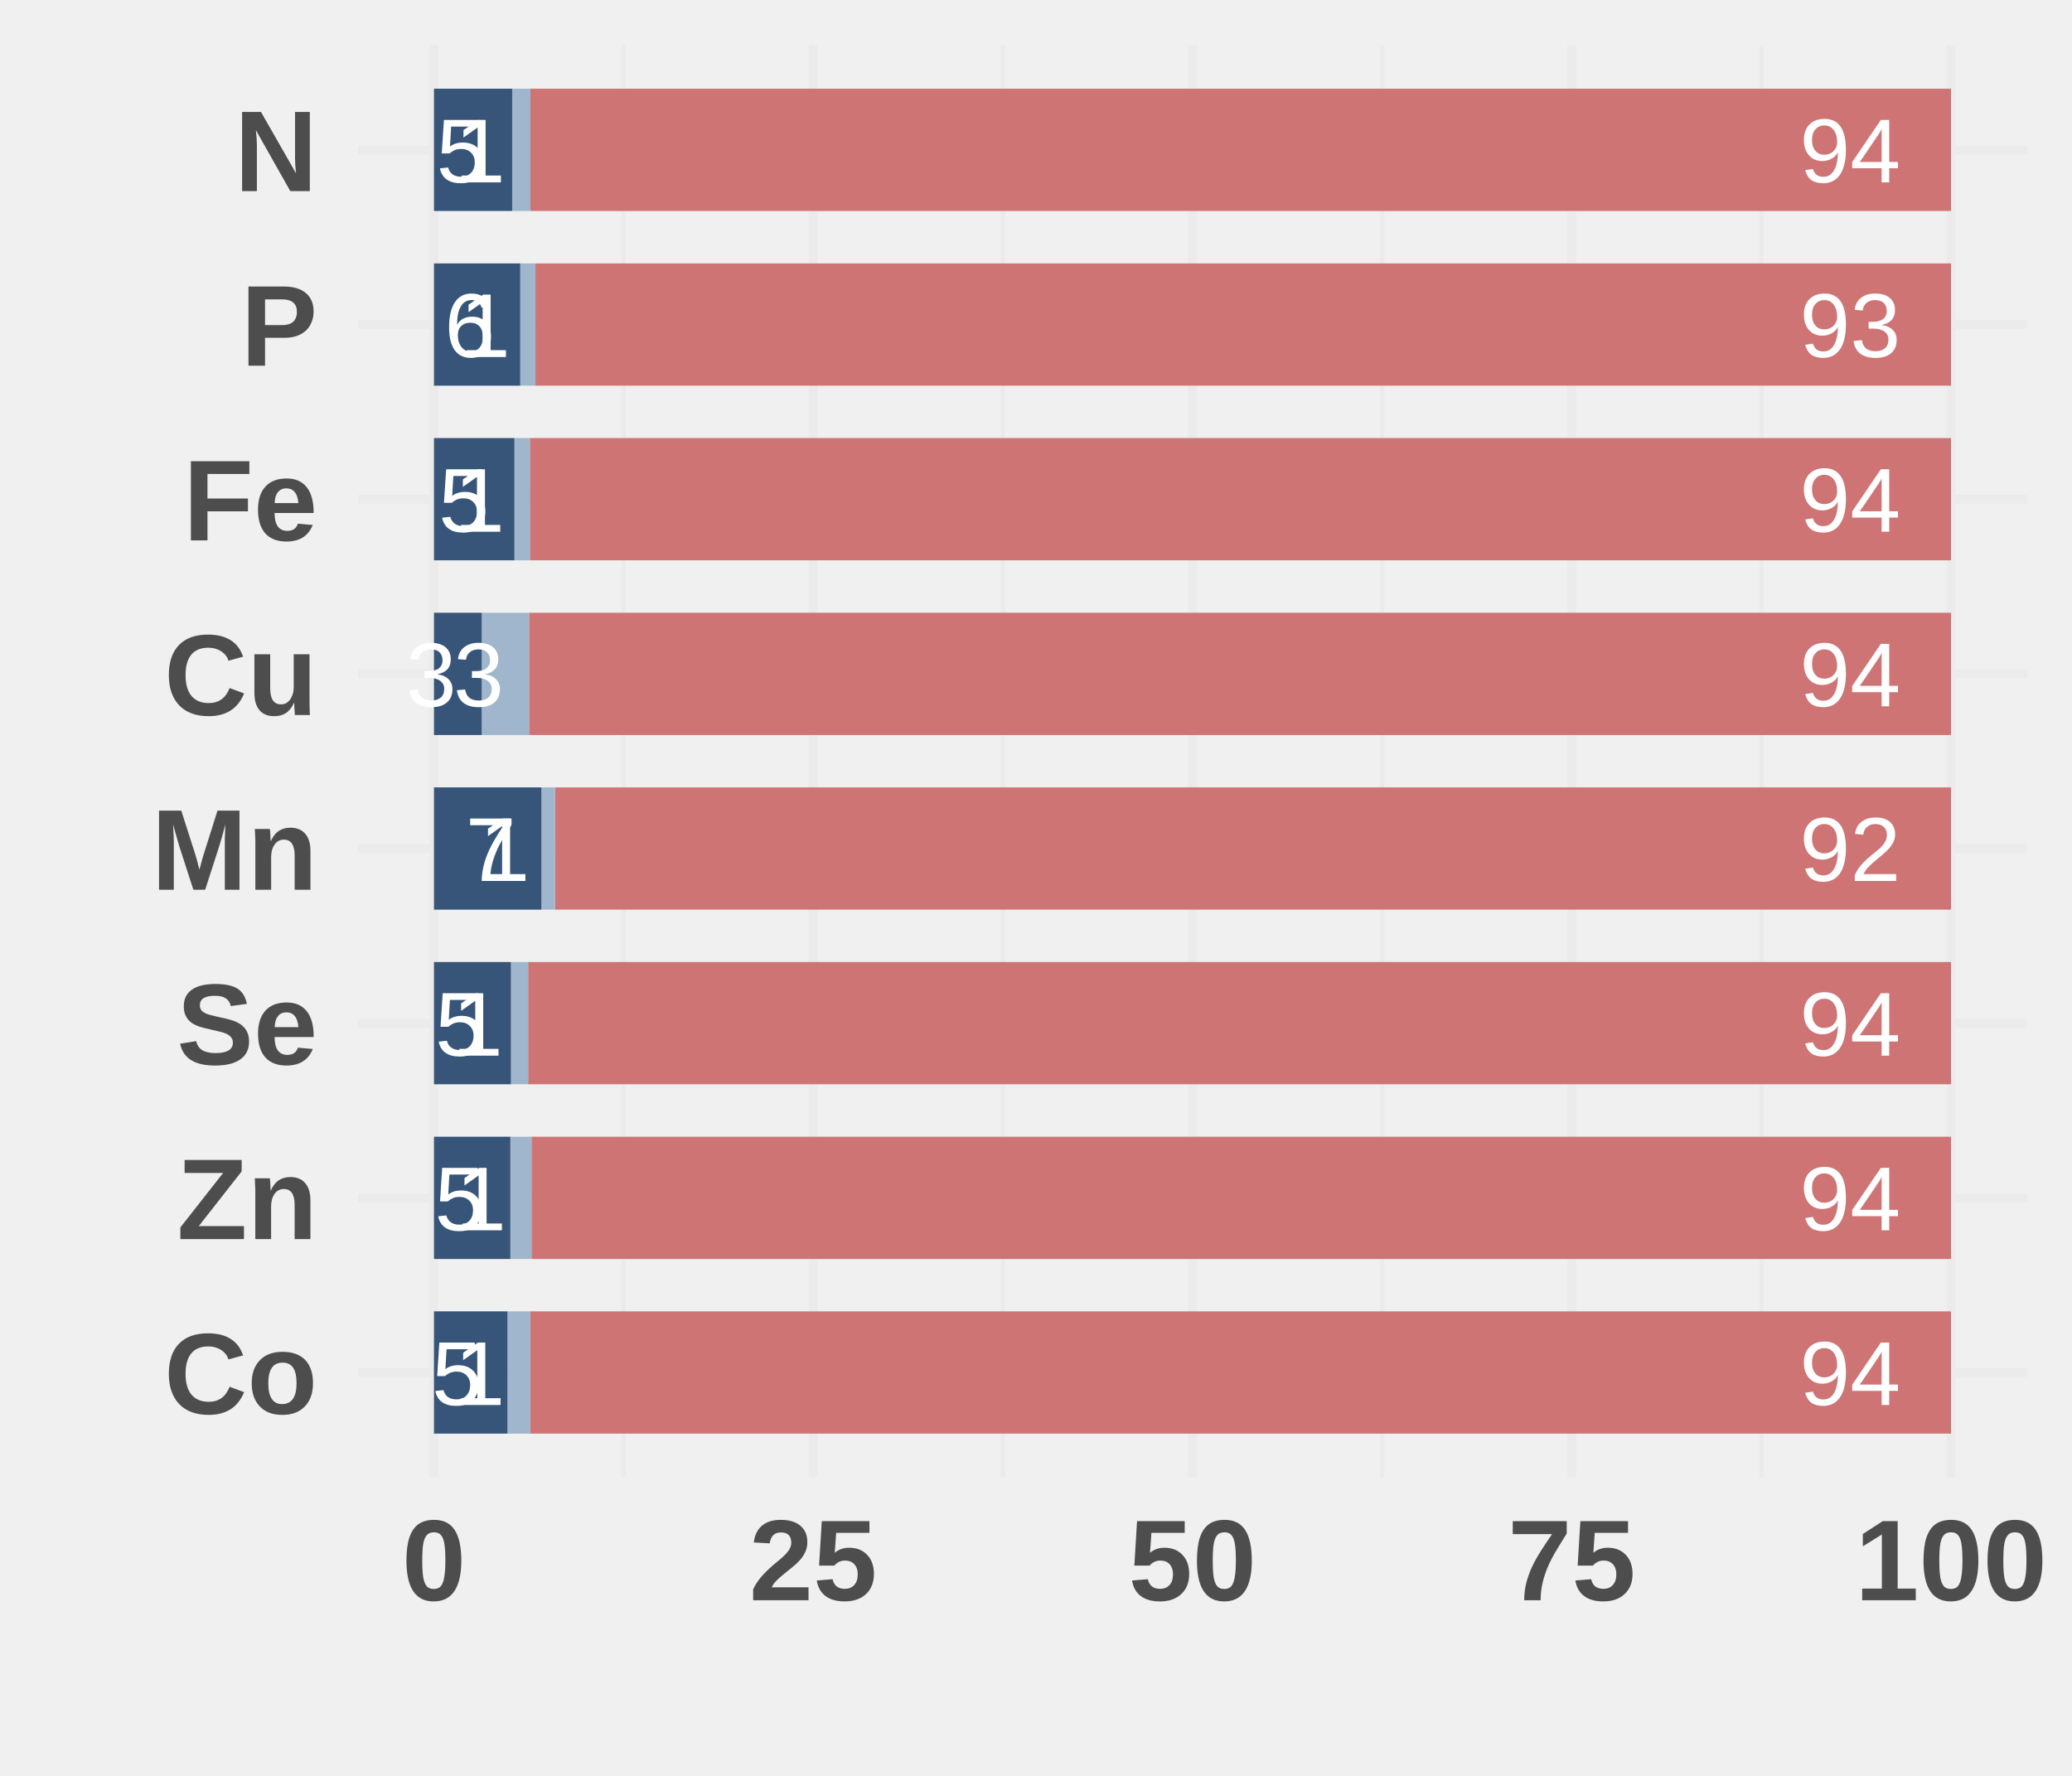
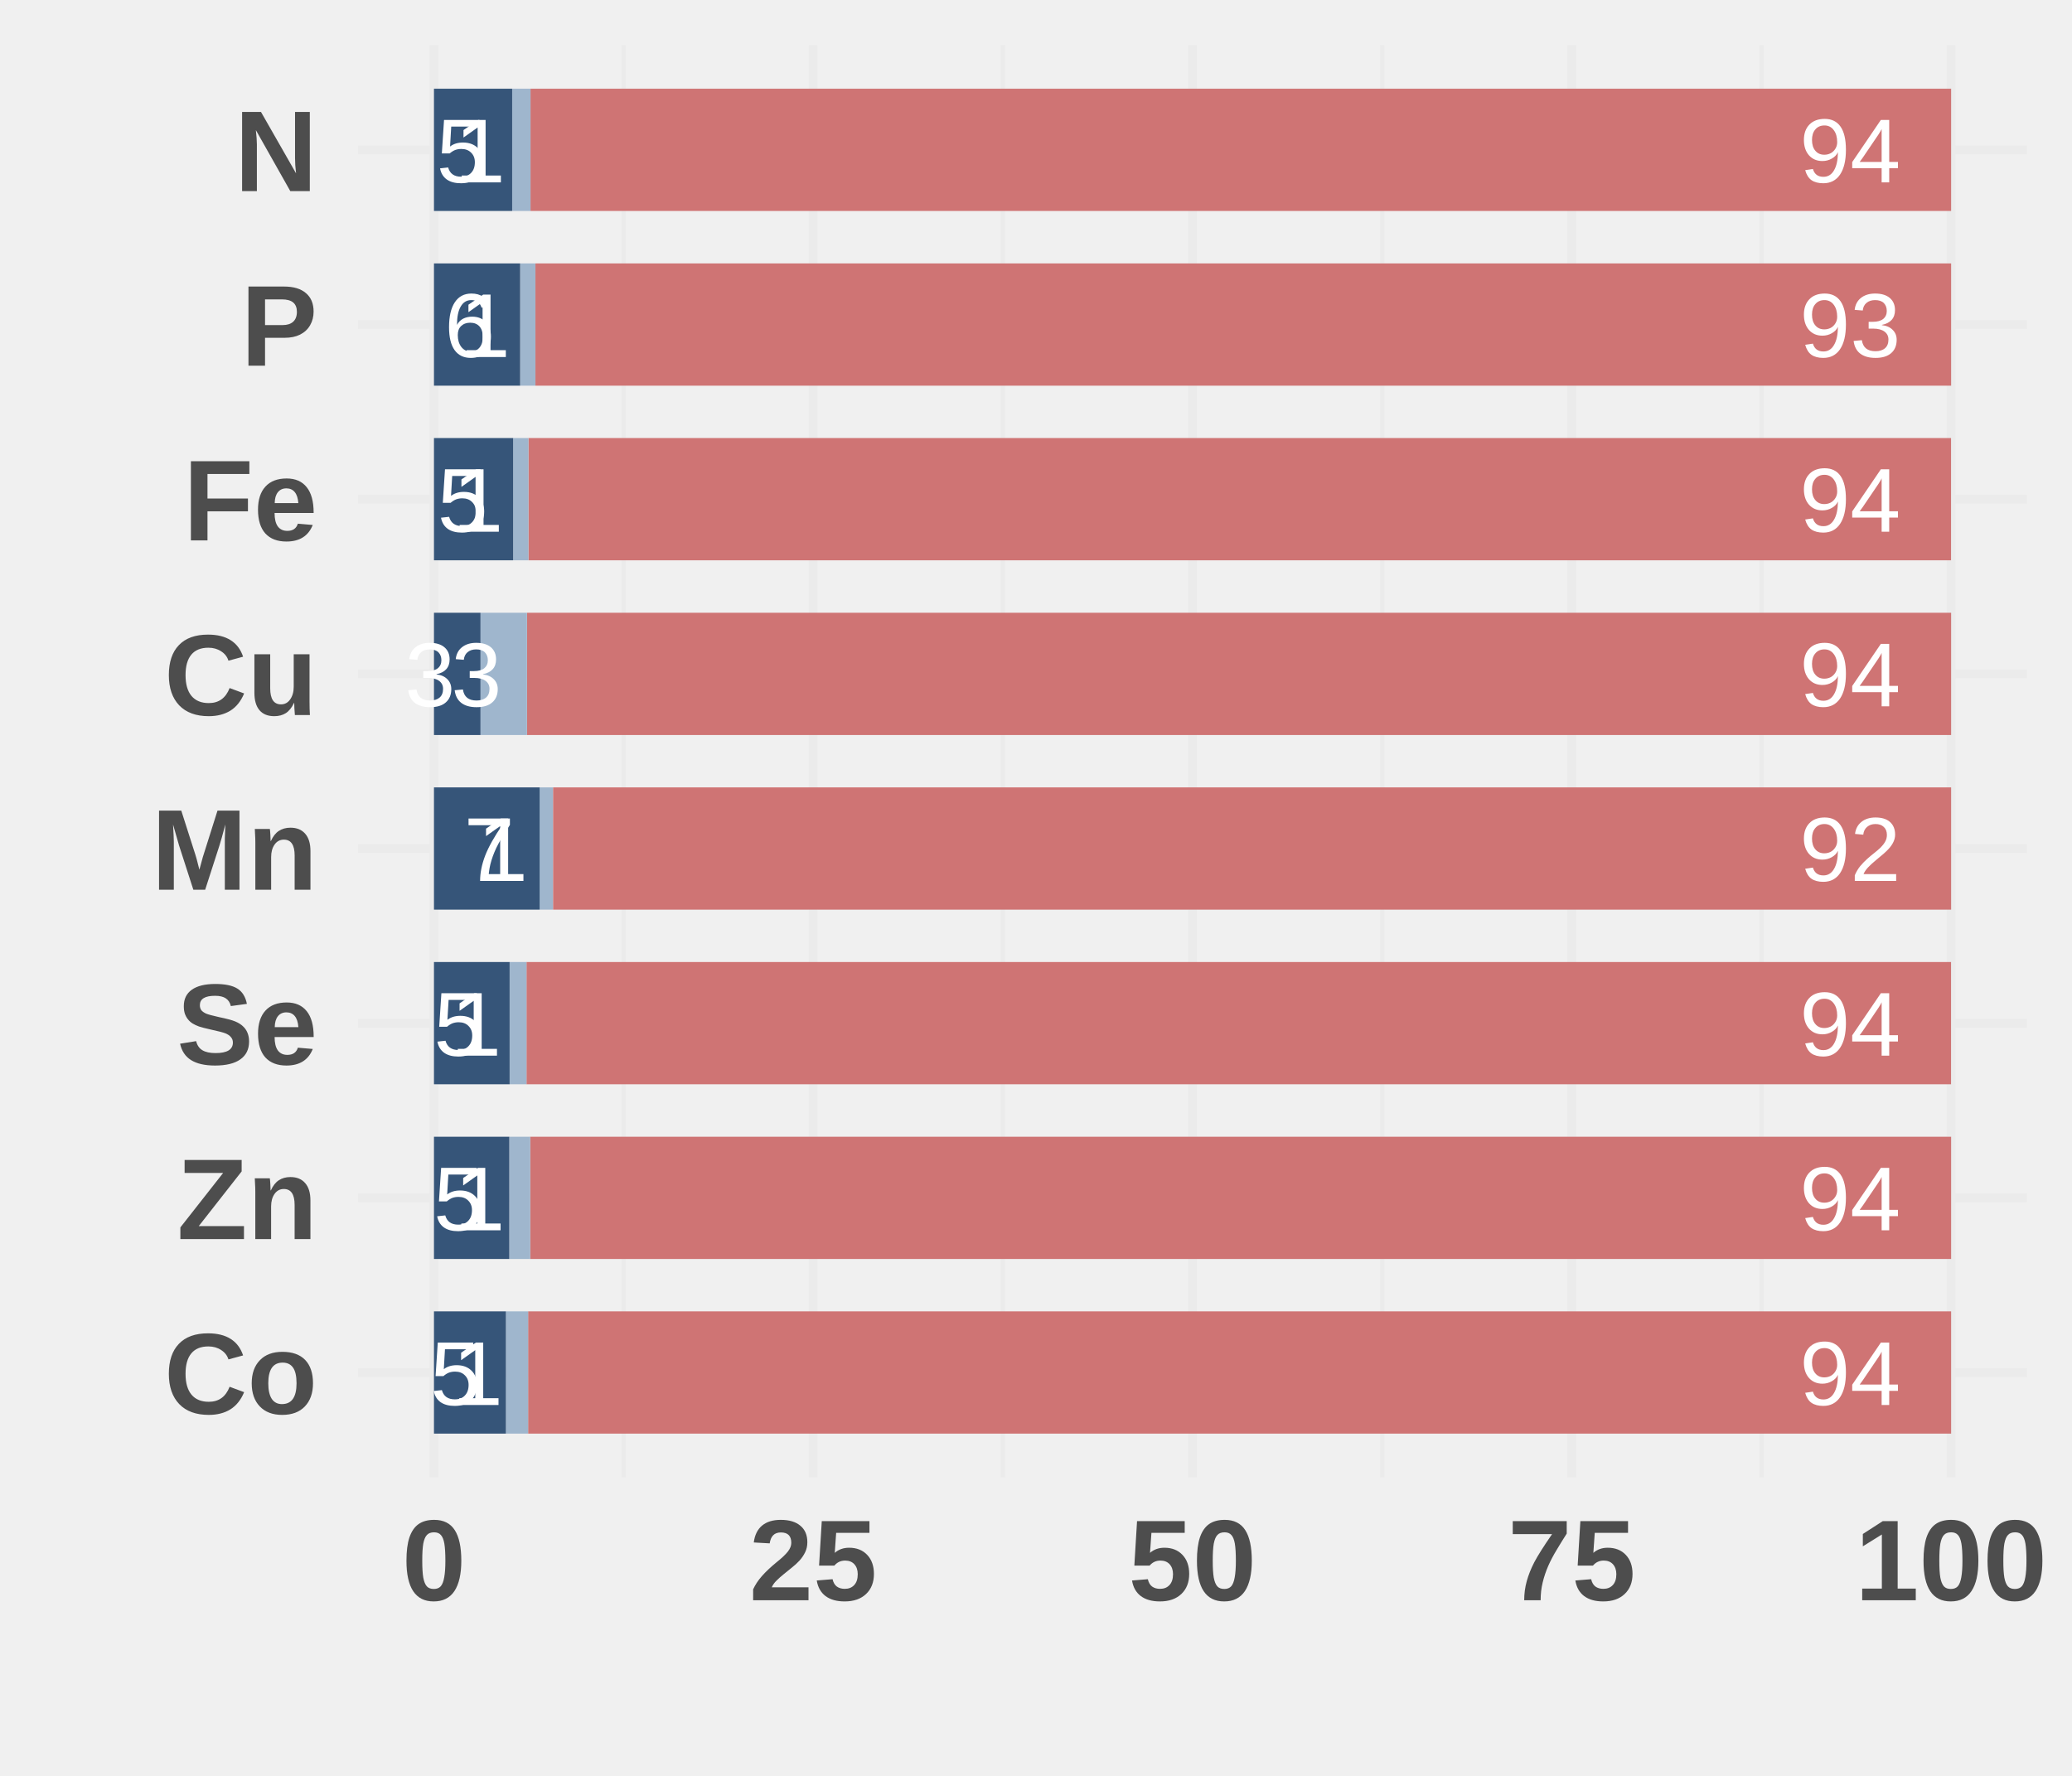
<svg xmlns="http://www.w3.org/2000/svg" class="svglite" width="252.00pt" height="216.00pt" viewBox="0 0 252.00 216.00">
  <defs>
    <style type="text/css">
    .svglite line, .svglite polyline, .svglite polygon, .svglite path, .svglite rect, .svglite circle {
      fill: none;
      stroke: #000000;
      stroke-linecap: round;
      stroke-linejoin: round;
      stroke-miterlimit: 10.00;
    }
    .svglite text {
      white-space: pre;
    }
  </style>
  </defs>
  <rect width="100%" height="100%" style="stroke: none; fill: none;" />
  <defs>
    <clipPath id="cpMC4wMHwyNTIuMDB8MC4wMHwyMTYuMDA=">
      <rect x="0.00" y="0.00" width="252.00" height="216.00" />
    </clipPath>
  </defs>
  <g clip-path="url(#cpMC4wMHwyNTIuMDB8MC4wMHwyMTYuMDA=)">
</g>
  <defs>
    <clipPath id="cpNDMuNTV8MjQ2LjUyfDUuNDh8MTc5LjY5">
      <rect x="43.55" y="5.48" width="202.97" height="174.21" />
    </clipPath>
  </defs>
  <g clip-path="url(#cpNDMuNTV8MjQ2LjUyfDUuNDh8MTc5LjY5)">
    <polyline points="75.84,179.69 75.84,5.48 " style="stroke-width: 0.53; stroke: #EBEBEB; stroke-linecap: butt;" />
    <polyline points="121.97,179.69 121.97,5.48 " style="stroke-width: 0.53; stroke: #EBEBEB; stroke-linecap: butt;" />
    <polyline points="168.10,179.69 168.10,5.48 " style="stroke-width: 0.53; stroke: #EBEBEB; stroke-linecap: butt;" />
    <polyline points="214.23,179.69 214.23,5.48 " style="stroke-width: 0.53; stroke: #EBEBEB; stroke-linecap: butt;" />
    <polyline points="43.55,166.94 246.52,166.94 " style="stroke-width: 1.07; stroke: #EBEBEB; stroke-linecap: butt;" />
    <polyline points="43.55,145.70 246.52,145.70 " style="stroke-width: 1.07; stroke: #EBEBEB; stroke-linecap: butt;" />
    <polyline points="43.55,124.45 246.52,124.45 " style="stroke-width: 1.07; stroke: #EBEBEB; stroke-linecap: butt;" />
    <polyline points="43.55,103.21 246.52,103.21 " style="stroke-width: 1.07; stroke: #EBEBEB; stroke-linecap: butt;" />
    <polyline points="43.55,81.96 246.52,81.96 " style="stroke-width: 1.07; stroke: #EBEBEB; stroke-linecap: butt;" />
    <polyline points="43.55,60.72 246.52,60.72 " style="stroke-width: 1.07; stroke: #EBEBEB; stroke-linecap: butt;" />
    <polyline points="43.55,39.47 246.52,39.47 " style="stroke-width: 1.07; stroke: #EBEBEB; stroke-linecap: butt;" />
    <polyline points="43.55,18.23 246.52,18.23 " style="stroke-width: 1.07; stroke: #EBEBEB; stroke-linecap: butt;" />
    <polyline points="52.78,179.69 52.78,5.48 " style="stroke-width: 1.07; stroke: #EBEBEB; stroke-linecap: butt;" />
    <polyline points="98.90,179.69 98.90,5.48 " style="stroke-width: 1.07; stroke: #EBEBEB; stroke-linecap: butt;" />
    <polyline points="145.03,179.69 145.03,5.48 " style="stroke-width: 1.07; stroke: #EBEBEB; stroke-linecap: butt;" />
    <polyline points="191.16,179.69 191.16,5.48 " style="stroke-width: 1.07; stroke: #EBEBEB; stroke-linecap: butt;" />
    <polyline points="237.29,179.69 237.29,5.48 " style="stroke-width: 1.07; stroke: #EBEBEB; stroke-linecap: butt;" />
-     <rect x="64.51" y="10.79" width="172.78" height="14.87" style="stroke-width: 1.07; stroke: none; stroke-linecap: square; stroke-linejoin: miter; fill: #CF7474;" />
-     <rect x="65.12" y="32.04" width="172.17" height="14.87" style="stroke-width: 1.07; stroke: none; stroke-linecap: square; stroke-linejoin: miter; fill: #CF7474;" />
-     <rect x="64.44" y="53.28" width="172.85" height="14.87" style="stroke-width: 1.07; stroke: none; stroke-linecap: square; stroke-linejoin: miter; fill: #CF7474;" />
-     <rect x="64.35" y="74.53" width="172.94" height="14.87" style="stroke-width: 1.07; stroke: none; stroke-linecap: square; stroke-linejoin: miter; fill: #CF7474;" />
-     <rect x="67.49" y="95.77" width="169.80" height="14.87" style="stroke-width: 1.07; stroke: none; stroke-linecap: square; stroke-linejoin: miter; fill: #CF7474;" />
-     <rect x="64.23" y="117.01" width="173.06" height="14.87" style="stroke-width: 1.07; stroke: none; stroke-linecap: square; stroke-linejoin: miter; fill: #CF7474;" />
-     <rect x="64.64" y="138.26" width="172.65" height="14.87" style="stroke-width: 1.07; stroke: none; stroke-linecap: square; stroke-linejoin: miter; fill: #CF7474;" />
-     <rect x="64.47" y="159.50" width="172.82" height="14.87" style="stroke-width: 1.07; stroke: none; stroke-linecap: square; stroke-linejoin: miter; fill: #CF7474;" />
-     <rect x="62.28" y="10.79" width="2.23" height="14.87" style="stroke-width: 1.07; stroke: none; stroke-linecap: square; stroke-linejoin: miter; fill: #9FB6CD;" />
+     <rect x="64.52" y="10.79" width="172.78" height="14.87" style="stroke-width: 1.07; stroke: none; stroke-linecap: square; stroke-linejoin: miter; fill: #CF7474;" />
+     <rect x="65.12" y="32.04" width="172.18" height="14.87" style="stroke-width: 1.07; stroke: none; stroke-linecap: square; stroke-linejoin: miter; fill: #CF7474;" />
+     <rect x="64.27" y="53.28" width="173.02" height="14.87" style="stroke-width: 1.07; stroke: none; stroke-linecap: square; stroke-linejoin: miter; fill: #CF7474;" />
+     <rect x="64.09" y="74.53" width="173.21" height="14.87" style="stroke-width: 1.07; stroke: none; stroke-linecap: square; stroke-linejoin: miter; fill: #CF7474;" />
+     <rect x="67.26" y="95.77" width="170.04" height="14.87" style="stroke-width: 1.07; stroke: none; stroke-linecap: square; stroke-linejoin: miter; fill: #CF7474;" />
+     <rect x="64.03" y="117.01" width="173.26" height="14.87" style="stroke-width: 1.07; stroke: none; stroke-linecap: square; stroke-linejoin: miter; fill: #CF7474;" />
+     <rect x="64.48" y="138.26" width="172.82" height="14.87" style="stroke-width: 1.07; stroke: none; stroke-linecap: square; stroke-linejoin: miter; fill: #CF7474;" />
+     <rect x="64.23" y="159.50" width="173.07" height="14.87" style="stroke-width: 1.07; stroke: none; stroke-linecap: square; stroke-linejoin: miter; fill: #CF7474;" />
+     <rect x="62.29" y="10.79" width="2.23" height="14.87" style="stroke-width: 1.07; stroke: none; stroke-linecap: square; stroke-linejoin: miter; fill: #9FB6CD;" />
    <rect x="63.26" y="32.04" width="1.86" height="14.87" style="stroke-width: 1.07; stroke: none; stroke-linecap: square; stroke-linejoin: miter; fill: #9FB6CD;" />
-     <rect x="62.55" y="53.28" width="1.89" height="14.87" style="stroke-width: 1.07; stroke: none; stroke-linecap: square; stroke-linejoin: miter; fill: #9FB6CD;" />
-     <rect x="58.57" y="74.53" width="5.78" height="14.87" style="stroke-width: 1.07; stroke: none; stroke-linecap: square; stroke-linejoin: miter; fill: #9FB6CD;" />
-     <rect x="65.83" y="95.77" width="1.66" height="14.87" style="stroke-width: 1.07; stroke: none; stroke-linecap: square; stroke-linejoin: miter; fill: #9FB6CD;" />
-     <rect x="62.13" y="117.01" width="2.10" height="14.87" style="stroke-width: 1.07; stroke: none; stroke-linecap: square; stroke-linejoin: miter; fill: #9FB6CD;" />
-     <rect x="62.07" y="138.26" width="2.57" height="14.87" style="stroke-width: 1.07; stroke: none; stroke-linecap: square; stroke-linejoin: miter; fill: #9FB6CD;" />
-     <rect x="61.72" y="159.50" width="2.76" height="14.87" style="stroke-width: 1.07; stroke: none; stroke-linecap: square; stroke-linejoin: miter; fill: #9FB6CD;" />
+     <rect x="62.41" y="53.28" width="1.86" height="14.87" style="stroke-width: 1.07; stroke: none; stroke-linecap: square; stroke-linejoin: miter; fill: #9FB6CD;" />
+     <rect x="58.44" y="74.53" width="5.65" height="14.87" style="stroke-width: 1.07; stroke: none; stroke-linecap: square; stroke-linejoin: miter; fill: #9FB6CD;" />
+     <rect x="65.62" y="95.77" width="1.63" height="14.87" style="stroke-width: 1.07; stroke: none; stroke-linecap: square; stroke-linejoin: miter; fill: #9FB6CD;" />
+     <rect x="61.97" y="117.01" width="2.06" height="14.87" style="stroke-width: 1.07; stroke: none; stroke-linecap: square; stroke-linejoin: miter; fill: #9FB6CD;" />
+     <rect x="61.94" y="138.26" width="2.54" height="14.87" style="stroke-width: 1.07; stroke: none; stroke-linecap: square; stroke-linejoin: miter; fill: #9FB6CD;" />
+     <rect x="61.53" y="159.50" width="2.70" height="14.87" style="stroke-width: 1.07; stroke: none; stroke-linecap: square; stroke-linejoin: miter; fill: #9FB6CD;" />
    <rect x="52.78" y="10.79" width="9.51" height="14.87" style="stroke-width: 1.07; stroke: none; stroke-linecap: square; stroke-linejoin: miter; fill: #365579;" />
-     <rect x="52.78" y="32.04" width="10.49" height="14.87" style="stroke-width: 1.07; stroke: none; stroke-linecap: square; stroke-linejoin: miter; fill: #365579;" />
-     <rect x="52.78" y="53.28" width="9.78" height="14.87" style="stroke-width: 1.07; stroke: none; stroke-linecap: square; stroke-linejoin: miter; fill: #365579;" />
-     <rect x="52.78" y="74.53" width="5.80" height="14.87" style="stroke-width: 1.07; stroke: none; stroke-linecap: square; stroke-linejoin: miter; fill: #365579;" />
-     <rect x="52.78" y="95.77" width="13.06" height="14.87" style="stroke-width: 1.07; stroke: none; stroke-linecap: square; stroke-linejoin: miter; fill: #365579;" />
-     <rect x="52.78" y="117.01" width="9.36" height="14.87" style="stroke-width: 1.07; stroke: none; stroke-linecap: square; stroke-linejoin: miter; fill: #365579;" />
-     <rect x="52.78" y="138.26" width="9.29" height="14.87" style="stroke-width: 1.07; stroke: none; stroke-linecap: square; stroke-linejoin: miter; fill: #365579;" />
-     <rect x="52.78" y="159.50" width="8.94" height="14.87" style="stroke-width: 1.07; stroke: none; stroke-linecap: square; stroke-linejoin: miter; fill: #365579;" />
+     <rect x="52.78" y="32.04" width="10.48" height="14.87" style="stroke-width: 1.07; stroke: none; stroke-linecap: square; stroke-linejoin: miter; fill: #365579;" />
+     <rect x="52.78" y="53.28" width="9.63" height="14.87" style="stroke-width: 1.07; stroke: none; stroke-linecap: square; stroke-linejoin: miter; fill: #365579;" />
+     <rect x="52.78" y="74.53" width="5.66" height="14.87" style="stroke-width: 1.07; stroke: none; stroke-linecap: square; stroke-linejoin: miter; fill: #365579;" />
+     <rect x="52.78" y="95.77" width="12.85" height="14.87" style="stroke-width: 1.07; stroke: none; stroke-linecap: square; stroke-linejoin: miter; fill: #365579;" />
+     <rect x="52.78" y="117.01" width="9.20" height="14.87" style="stroke-width: 1.07; stroke: none; stroke-linecap: square; stroke-linejoin: miter; fill: #365579;" />
+     <rect x="52.78" y="138.26" width="9.16" height="14.87" style="stroke-width: 1.07; stroke: none; stroke-linecap: square; stroke-linejoin: miter; fill: #365579;" />
+     <rect x="52.78" y="159.50" width="8.75" height="14.87" style="stroke-width: 1.07; stroke: none; stroke-linecap: square; stroke-linejoin: miter; fill: #365579;" />
    <text x="231.16" y="22.18" text-anchor="end" style="font-size: 11.04px;fill: #FFFFFF; font-family: &quot;Arial&quot;;" textLength="12.27px" lengthAdjust="spacingAndGlyphs">94</text>
    <text x="231.16" y="43.42" text-anchor="end" style="font-size: 11.04px;fill: #FFFFFF; font-family: &quot;Arial&quot;;" textLength="12.27px" lengthAdjust="spacingAndGlyphs">93</text>
    <text x="231.16" y="64.67" text-anchor="end" style="font-size: 11.04px;fill: #FFFFFF; font-family: &quot;Arial&quot;;" textLength="12.27px" lengthAdjust="spacingAndGlyphs">94</text>
    <text x="231.16" y="85.91" text-anchor="end" style="font-size: 11.04px;fill: #FFFFFF; font-family: &quot;Arial&quot;;" textLength="12.27px" lengthAdjust="spacingAndGlyphs">94</text>
    <text x="231.16" y="107.15" text-anchor="end" style="font-size: 11.04px;fill: #FFFFFF; font-family: &quot;Arial&quot;;" textLength="12.27px" lengthAdjust="spacingAndGlyphs">92</text>
    <text x="231.16" y="128.40" text-anchor="end" style="font-size: 11.04px;fill: #FFFFFF; font-family: &quot;Arial&quot;;" textLength="12.27px" lengthAdjust="spacingAndGlyphs">94</text>
    <text x="231.16" y="149.64" text-anchor="end" style="font-size: 11.04px;fill: #FFFFFF; font-family: &quot;Arial&quot;;" textLength="12.27px" lengthAdjust="spacingAndGlyphs">94</text>
    <text x="231.16" y="170.89" text-anchor="end" style="font-size: 11.04px;fill: #FFFFFF; font-family: &quot;Arial&quot;;" textLength="12.27px" lengthAdjust="spacingAndGlyphs">94</text>
    <text x="61.45" y="22.18" text-anchor="end" style="font-size: 11.04px;fill: #FFFFFF; font-family: &quot;Arial&quot;;" textLength="6.13px" lengthAdjust="spacingAndGlyphs">1</text>
-     <text x="62.06" y="43.42" text-anchor="end" style="font-size: 11.04px;fill: #FFFFFF; font-family: &quot;Arial&quot;;" textLength="6.13px" lengthAdjust="spacingAndGlyphs">1</text>
-     <text x="61.37" y="64.67" text-anchor="end" style="font-size: 11.04px;fill: #FFFFFF; font-family: &quot;Arial&quot;;" textLength="6.13px" lengthAdjust="spacingAndGlyphs">1</text>
-     <text x="61.29" y="85.91" text-anchor="end" style="font-size: 11.04px;fill: #FFFFFF; font-family: &quot;Arial&quot;;" textLength="6.13px" lengthAdjust="spacingAndGlyphs">3</text>
-     <text x="64.43" y="107.15" text-anchor="end" style="font-size: 11.04px;fill: #FFFFFF; font-family: &quot;Arial&quot;;" textLength="6.13px" lengthAdjust="spacingAndGlyphs">1</text>
-     <text x="61.16" y="128.40" text-anchor="end" style="font-size: 11.04px;fill: #FFFFFF; font-family: &quot;Arial&quot;;" textLength="6.13px" lengthAdjust="spacingAndGlyphs">1</text>
-     <text x="61.57" y="149.64" text-anchor="end" style="font-size: 11.04px;fill: #FFFFFF; font-family: &quot;Arial&quot;;" textLength="6.13px" lengthAdjust="spacingAndGlyphs">1</text>
-     <text x="61.41" y="170.89" text-anchor="end" style="font-size: 11.04px;fill: #FFFFFF; font-family: &quot;Arial&quot;;" textLength="6.13px" lengthAdjust="spacingAndGlyphs">1</text>
-     <text x="59.21" y="22.18" text-anchor="end" style="font-size: 11.04px;fill: #FFFFFF; font-family: &quot;Arial&quot;;" textLength="6.13px" lengthAdjust="spacingAndGlyphs">5</text>
-     <text x="60.20" y="43.42" text-anchor="end" style="font-size: 11.04px;fill: #FFFFFF; font-family: &quot;Arial&quot;;" textLength="6.13px" lengthAdjust="spacingAndGlyphs">6</text>
-     <text x="59.48" y="64.67" text-anchor="end" style="font-size: 11.04px;fill: #FFFFFF; font-family: &quot;Arial&quot;;" textLength="6.13px" lengthAdjust="spacingAndGlyphs">5</text>
-     <text x="55.51" y="85.91" text-anchor="end" style="font-size: 11.04px;fill: #FFFFFF; font-family: &quot;Arial&quot;;" textLength="6.13px" lengthAdjust="spacingAndGlyphs">3</text>
-     <text x="62.76" y="107.15" text-anchor="end" style="font-size: 11.04px;fill: #FFFFFF; font-family: &quot;Arial&quot;;" textLength="6.13px" lengthAdjust="spacingAndGlyphs">7</text>
-     <text x="59.06" y="128.40" text-anchor="end" style="font-size: 11.04px;fill: #FFFFFF; font-family: &quot;Arial&quot;;" textLength="6.13px" lengthAdjust="spacingAndGlyphs">5</text>
-     <text x="59.00" y="149.64" text-anchor="end" style="font-size: 11.04px;fill: #FFFFFF; font-family: &quot;Arial&quot;;" textLength="6.13px" lengthAdjust="spacingAndGlyphs">5</text>
-     <text x="58.65" y="170.89" text-anchor="end" style="font-size: 11.04px;fill: #FFFFFF; font-family: &quot;Arial&quot;;" textLength="6.13px" lengthAdjust="spacingAndGlyphs">5</text>
+     <text x="62.05" y="43.42" text-anchor="end" style="font-size: 11.04px;fill: #FFFFFF; font-family: &quot;Arial&quot;;" textLength="6.13px" lengthAdjust="spacingAndGlyphs">1</text>
+     <text x="61.20" y="64.67" text-anchor="end" style="font-size: 11.04px;fill: #FFFFFF; font-family: &quot;Arial&quot;;" textLength="6.13px" lengthAdjust="spacingAndGlyphs">1</text>
+     <text x="61.02" y="85.91" text-anchor="end" style="font-size: 11.04px;fill: #FFFFFF; font-family: &quot;Arial&quot;;" textLength="6.13px" lengthAdjust="spacingAndGlyphs">3</text>
+     <text x="64.19" y="107.15" text-anchor="end" style="font-size: 11.04px;fill: #FFFFFF; font-family: &quot;Arial&quot;;" textLength="6.13px" lengthAdjust="spacingAndGlyphs">1</text>
+     <text x="60.97" y="128.40" text-anchor="end" style="font-size: 11.04px;fill: #FFFFFF; font-family: &quot;Arial&quot;;" textLength="6.13px" lengthAdjust="spacingAndGlyphs">1</text>
+     <text x="61.41" y="149.64" text-anchor="end" style="font-size: 11.04px;fill: #FFFFFF; font-family: &quot;Arial&quot;;" textLength="6.13px" lengthAdjust="spacingAndGlyphs">1</text>
+     <text x="61.16" y="170.89" text-anchor="end" style="font-size: 11.04px;fill: #FFFFFF; font-family: &quot;Arial&quot;;" textLength="6.13px" lengthAdjust="spacingAndGlyphs">1</text>
+     <text x="59.22" y="22.18" text-anchor="end" style="font-size: 11.04px;fill: #FFFFFF; font-family: &quot;Arial&quot;;" textLength="6.13px" lengthAdjust="spacingAndGlyphs">5</text>
+     <text x="60.19" y="43.42" text-anchor="end" style="font-size: 11.04px;fill: #FFFFFF; font-family: &quot;Arial&quot;;" textLength="6.13px" lengthAdjust="spacingAndGlyphs">6</text>
+     <text x="59.34" y="64.67" text-anchor="end" style="font-size: 11.04px;fill: #FFFFFF; font-family: &quot;Arial&quot;;" textLength="6.13px" lengthAdjust="spacingAndGlyphs">5</text>
+     <text x="55.37" y="85.91" text-anchor="end" style="font-size: 11.04px;fill: #FFFFFF; font-family: &quot;Arial&quot;;" textLength="6.13px" lengthAdjust="spacingAndGlyphs">3</text>
+     <text x="62.56" y="107.15" text-anchor="end" style="font-size: 11.04px;fill: #FFFFFF; font-family: &quot;Arial&quot;;" textLength="6.13px" lengthAdjust="spacingAndGlyphs">7</text>
+     <text x="58.90" y="128.40" text-anchor="end" style="font-size: 11.04px;fill: #FFFFFF; font-family: &quot;Arial&quot;;" textLength="6.13px" lengthAdjust="spacingAndGlyphs">5</text>
+     <text x="58.87" y="149.64" text-anchor="end" style="font-size: 11.04px;fill: #FFFFFF; font-family: &quot;Arial&quot;;" textLength="6.13px" lengthAdjust="spacingAndGlyphs">5</text>
+     <text x="58.46" y="170.89" text-anchor="end" style="font-size: 11.04px;fill: #FFFFFF; font-family: &quot;Arial&quot;;" textLength="6.13px" lengthAdjust="spacingAndGlyphs">5</text>
  </g>
  <g clip-path="url(#cpMC4wMHwyNTIuMDB8MC4wMHwyMTYuMDA=)">
    <text x="38.62" y="171.95" text-anchor="end" style="font-size: 14.00px; font-weight: bold;fill: #4D4D4D; font-family: &quot;Arial&quot;;" textLength="18.66px" lengthAdjust="spacingAndGlyphs">Co</text>
    <text x="38.62" y="150.71" text-anchor="end" style="font-size: 14.00px; font-weight: bold;fill: #4D4D4D; font-family: &quot;Arial&quot;;" textLength="17.09px" lengthAdjust="spacingAndGlyphs">Zn</text>
    <text x="38.62" y="129.46" text-anchor="end" style="font-size: 14.00px; font-weight: bold;fill: #4D4D4D; font-family: &quot;Arial&quot;;" textLength="17.12px" lengthAdjust="spacingAndGlyphs">Se</text>
    <text x="38.62" y="108.22" text-anchor="end" style="font-size: 14.00px; font-weight: bold;fill: #4D4D4D; font-family: &quot;Arial&quot;;" textLength="20.20px" lengthAdjust="spacingAndGlyphs">Mn</text>
    <text x="38.62" y="86.97" text-anchor="end" style="font-size: 14.00px; font-weight: bold;fill: #4D4D4D; font-family: &quot;Arial&quot;;" textLength="18.66px" lengthAdjust="spacingAndGlyphs">Cu</text>
    <text x="38.62" y="65.73" text-anchor="end" style="font-size: 14.00px; font-weight: bold;fill: #4D4D4D; font-family: &quot;Arial&quot;;" textLength="16.33px" lengthAdjust="spacingAndGlyphs">Fe</text>
    <text x="38.62" y="44.48" text-anchor="end" style="font-size: 14.00px; font-weight: bold;fill: #4D4D4D; font-family: &quot;Arial&quot;;" textLength="9.34px" lengthAdjust="spacingAndGlyphs">P</text>
    <text x="38.62" y="23.24" text-anchor="end" style="font-size: 14.00px; font-weight: bold;fill: #4D4D4D; font-family: &quot;Arial&quot;;" textLength="10.11px" lengthAdjust="spacingAndGlyphs">N</text>
    <text x="52.78" y="194.64" text-anchor="middle" style="font-size: 14.00px; font-weight: bold;fill: #4D4D4D; font-family: &quot;Arial&quot;;" textLength="7.78px" lengthAdjust="spacingAndGlyphs">0</text>
    <text x="98.90" y="194.64" text-anchor="middle" style="font-size: 14.00px; font-weight: bold;fill: #4D4D4D; font-family: &quot;Arial&quot;;" textLength="15.57px" lengthAdjust="spacingAndGlyphs">25</text>
    <text x="145.03" y="194.64" text-anchor="middle" style="font-size: 14.00px; font-weight: bold;fill: #4D4D4D; font-family: &quot;Arial&quot;;" textLength="15.57px" lengthAdjust="spacingAndGlyphs">50</text>
    <text x="191.16" y="194.64" text-anchor="middle" style="font-size: 14.00px; font-weight: bold;fill: #4D4D4D; font-family: &quot;Arial&quot;;" textLength="15.57px" lengthAdjust="spacingAndGlyphs">75</text>
    <text x="237.29" y="194.64" text-anchor="middle" style="font-size: 14.00px; font-weight: bold;fill: #4D4D4D; font-family: &quot;Arial&quot;;" textLength="23.35px" lengthAdjust="spacingAndGlyphs">100</text>
  </g>
</svg>
